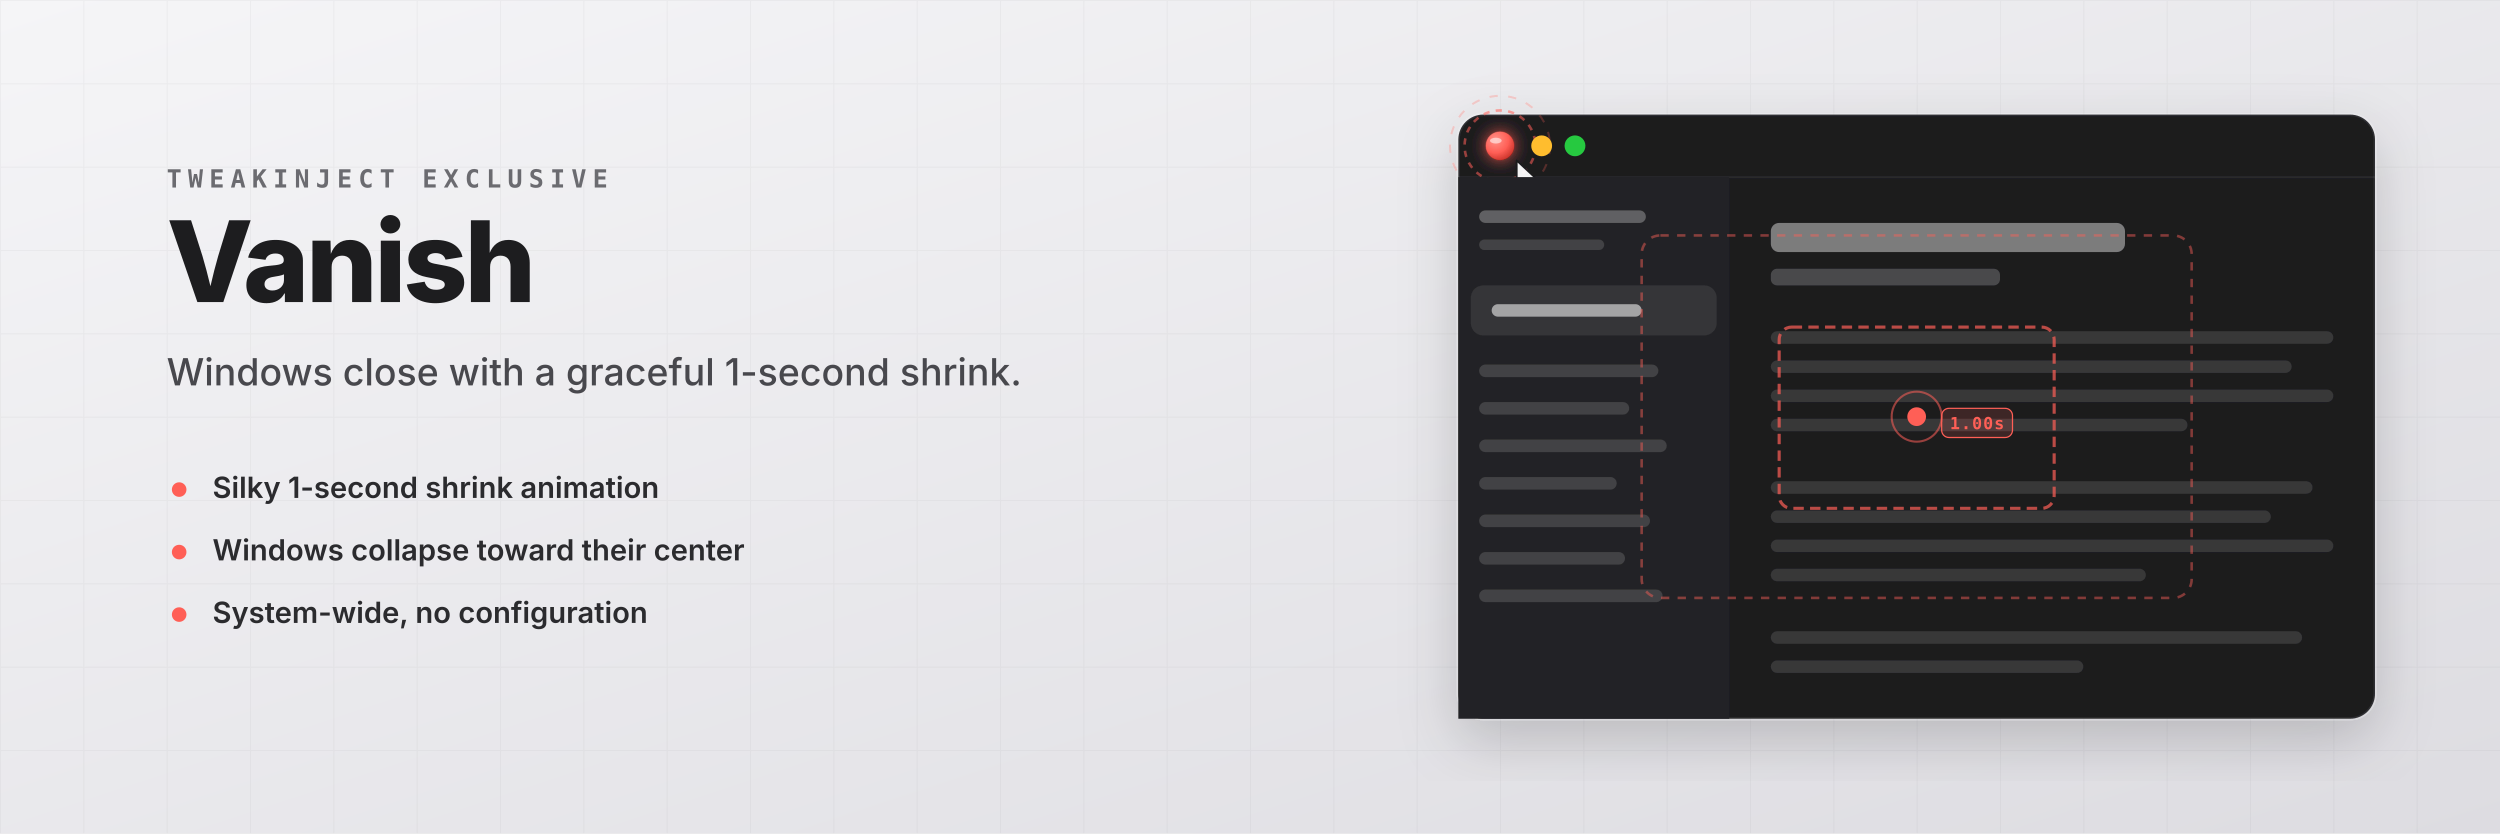
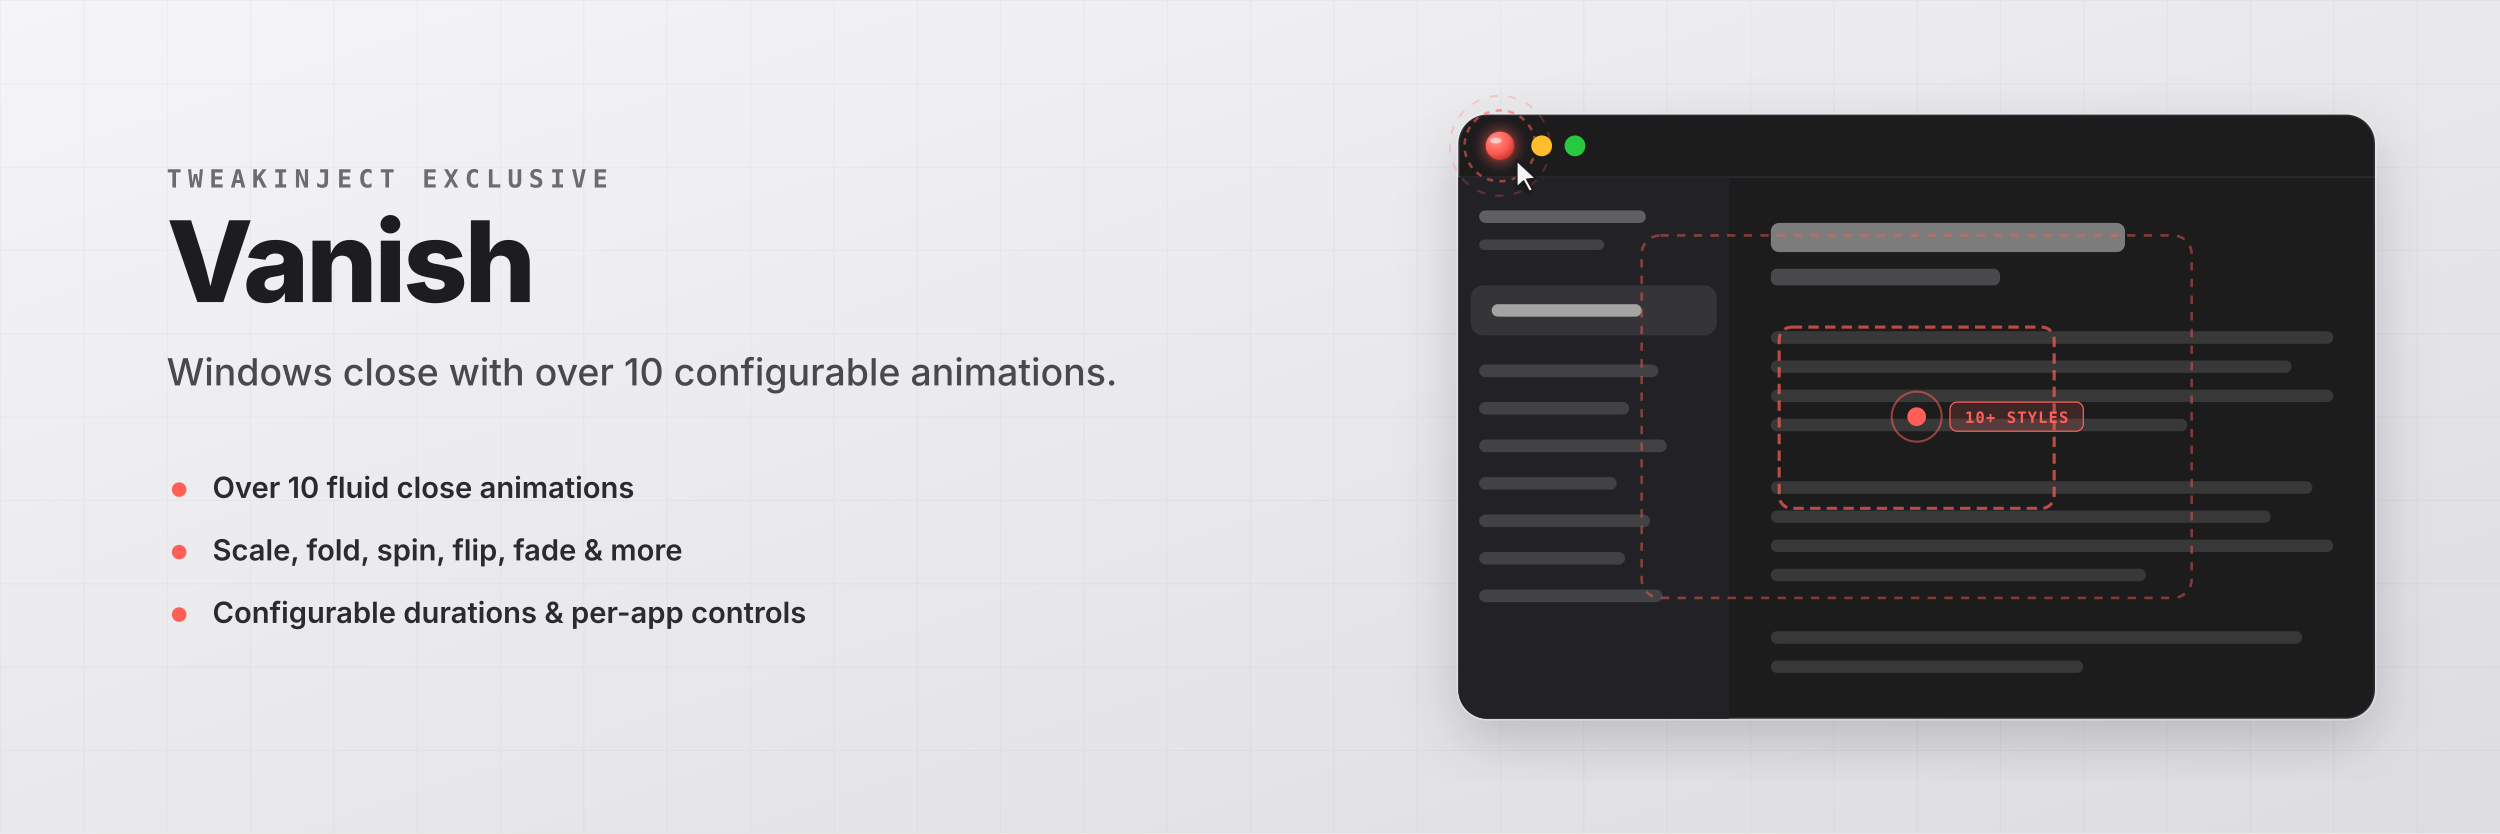
<svg xmlns="http://www.w3.org/2000/svg" id="vanish-full-svg" viewBox="0 0 1200 400" width="100%" height="100%">
  <defs>
    <linearGradient id="vn-bg-full" x1="0%" y1="0%" x2="100%" y2="100%">
      <stop offset="0%" stop-color="#F5F5F7" />
      <stop offset="100%" stop-color="#DDDCE1" />
    </linearGradient>
    <pattern id="vn-grid-full" width="40" height="40" patternUnits="userSpaceOnUse">
      <path d="M 40 0 L 0 0 0 40" fill="none" stroke="#000000" stroke-opacity="0.035" stroke-width="1" />
    </pattern>
    <filter id="vn-window-shadow-full" x="-10%" y="-10%" width="120%" height="120%">
      <feDropShadow dx="0" dy="10" stdDeviation="14" flood-color="#000000" flood-opacity="0.18" />
    </filter>
    <filter id="vn-red-glow-full" x="-100%" y="-100%" width="300%" height="300%">
      <feDropShadow dx="0" dy="0" stdDeviation="3.5" flood-color="#FF5F56" flood-opacity="0.8" />
    </filter>
+     <filter id="vn-cursor-shadow-full" x="-30%" y="-30%" width="160%" height="160%">
+       <feDropShadow dx="0" dy="1.5" stdDeviation="1.5" flood-color="#000000" flood-opacity="0.4" />
+     </filter>
    <radialGradient id="vn-red-btn-full" cx="35%" cy="30%" r="80%">
      <stop offset="0%" stop-color="#FF9188" />
      <stop offset="55%" stop-color="#FF5F56" />
      <stop offset="100%" stop-color="#C22B22" />
    </radialGradient>
+     <clipPath id="vn-window-clip-full">
+       <rect width="440" height="290" rx="14" />
+     </clipPath>
  </defs>
  <rect width="1200" height="400" fill="url(#vn-bg-full)" />
  <rect width="1200" height="400" fill="url(#vn-grid-full)" />
  <g transform="translate(80, 0)">
    <text x="0" y="90" fill="#6B6B70" font-family="ui-monospace, monospace" font-size="12" font-weight="700" letter-spacing="3">TWEAKINJECT EXCLUSIVE</text>
    <text x="0" y="145" fill="#1D1D1F" font-family="-apple-system, BlinkMacSystemFont, sans-serif" font-size="54" font-weight="800" letter-spacing="-1.5">Vanish</text>
-     <text x="0" y="185" fill="#48484D" font-family="-apple-system, BlinkMacSystemFont, sans-serif" font-size="18" font-weight="500">Windows close with a graceful 1-second shrink.</text>
+     <text x="0" y="185" fill="#48484D" font-family="-apple-system, BlinkMacSystemFont, sans-serif" font-size="18" font-weight="500">Windows close with over 10 configurable animations.</text>
    <g transform="translate(0, 225)">
      <circle cx="6" cy="10" r="3.5" fill="#FF5F56" />
-       <text x="22" y="14" fill="#2B2B2E" font-family="-apple-system, BlinkMacSystemFont, sans-serif" font-size="14" font-weight="600">Silky 1-second shrink animation</text>
+       <text x="22" y="14" fill="#2B2B2E" font-family="-apple-system, BlinkMacSystemFont, sans-serif" font-size="14" font-weight="600">Over 10 fluid close animations</text>
      <circle cx="6" cy="40" r="3.5" fill="#FF5F56" />
-       <text x="22" y="44" fill="#2B2B2E" font-family="-apple-system, BlinkMacSystemFont, sans-serif" font-size="14" font-weight="600">Windows collapse toward their center</text>
+       <text x="22" y="44" fill="#2B2B2E" font-family="-apple-system, BlinkMacSystemFont, sans-serif" font-size="14" font-weight="600">Scale, fold, spin, flip, fade &amp; more</text>
      <circle cx="6" cy="70" r="3.5" fill="#FF5F56" />
-       <text x="22" y="74" fill="#2B2B2E" font-family="-apple-system, BlinkMacSystemFont, sans-serif" font-size="14" font-weight="600">System-wide, no configuration</text>
+       <text x="22" y="74" fill="#2B2B2E" font-family="-apple-system, BlinkMacSystemFont, sans-serif" font-size="14" font-weight="600">Configurable durations &amp; per-app controls</text>
    </g>
  </g>
  <g transform="translate(700, 55)" filter="url(#vn-window-shadow-full)">
-     <rect width="440" height="290" rx="12" fill="#1C1C1E" stroke="rgba(255,255,255,0.08)" stroke-width="1.5" />
-     <line x1="0" y1="30" x2="440" y2="30" stroke="rgba(255,255,255,0.06)" stroke-width="1" />
+     <rect width="440" height="290" rx="14" fill="#1C1C1E" stroke="rgba(255,255,255,0.08)" stroke-width="1.5" />
+     <g clip-path="url(#vn-window-clip-full)">
+       <line x1="0" y1="30" x2="440" y2="30" stroke="rgba(255,255,255,0.06)" stroke-width="1" />
+       <rect x="0" y="30" width="130" height="260" fill="#242427" />
+       <rect x="10" y="46" width="80" height="6" rx="3" fill="rgba(255,255,255,0.28)" />
+       <rect x="10" y="60" width="60" height="5" rx="2.5" fill="rgba(255,255,255,0.14)" />
+       <rect x="6" y="82" width="118" height="24" rx="6" fill="rgba(255,255,255,0.08)" />
+       <rect x="16" y="91" width="72" height="6" rx="3" fill="rgba(255,255,255,0.55)" />
+       <rect x="10" y="120" width="86" height="6" rx="3" fill="rgba(255,255,255,0.14)" />
+       <rect x="10" y="138" width="72" height="6" rx="3" fill="rgba(255,255,255,0.14)" />
+       <rect x="10" y="156" width="90" height="6" rx="3" fill="rgba(255,255,255,0.14)" />
+       <rect x="10" y="174" width="66" height="6" rx="3" fill="rgba(255,255,255,0.14)" />
+       <rect x="10" y="192" width="82" height="6" rx="3" fill="rgba(255,255,255,0.14)" />
+       <rect x="10" y="210" width="70" height="6" rx="3" fill="rgba(255,255,255,0.14)" />
+       <rect x="10" y="228" width="88" height="6" rx="3" fill="rgba(255,255,255,0.14)" />
+       <rect x="150" y="52" width="170" height="14" rx="4" fill="rgba(255,255,255,0.42)" />
+       <rect x="150" y="74" width="110" height="8" rx="3" fill="rgba(255,255,255,0.2)" />
+       <rect x="150" y="104" width="270" height="6" rx="3" fill="rgba(255,255,255,0.12)" />
+       <rect x="150" y="118" width="250" height="6" rx="3" fill="rgba(255,255,255,0.12)" />
+       <rect x="150" y="132" width="270" height="6" rx="3" fill="rgba(255,255,255,0.12)" />
+       <rect x="150" y="146" width="200" height="6" rx="3" fill="rgba(255,255,255,0.12)" />
+       <rect x="150" y="176" width="260" height="6" rx="3" fill="rgba(255,255,255,0.12)" />
+       <rect x="150" y="190" width="240" height="6" rx="3" fill="rgba(255,255,255,0.12)" />
+       <rect x="150" y="204" width="270" height="6" rx="3" fill="rgba(255,255,255,0.12)" />
+       <rect x="150" y="218" width="180" height="6" rx="3" fill="rgba(255,255,255,0.12)" />
+       <rect x="150" y="248" width="255" height="6" rx="3" fill="rgba(255,255,255,0.12)" />
+       <rect x="150" y="262" width="150" height="6" rx="3" fill="rgba(255,255,255,0.12)" />
+       <rect x="88" y="58" width="264" height="174" rx="9" fill="none" stroke="#FF5F56" stroke-width="1.25" stroke-dasharray="4 4" opacity="0.45" />
+       <rect x="154" y="102" width="132" height="87" rx="6" fill="none" stroke="#FF5F56" stroke-width="1.5" stroke-dasharray="5 3" opacity="0.7" />
+       <circle cx="220" cy="145" r="12" fill="none" stroke="#FF5F56" stroke-width="1" opacity="0.55" />
+       <circle cx="220" cy="145" r="4.5" fill="#FF5F56" />
+       <g transform="translate(236, 138)">
+         <rect x="0" y="0" width="64" height="14" rx="3.5" fill="rgba(255, 95, 86, 0.15)" stroke="#FF5F56" stroke-width="0.6" />
+         <text x="32" y="10" fill="#FF5F56" font-family="ui-monospace, monospace" font-size="7.5" font-weight="700" letter-spacing="0.5" text-anchor="middle">10+ STYLES</text>
+       </g>
+     </g>
    <circle cx="20" cy="15" r="17" fill="none" stroke="#FF5F56" stroke-width="1.25" stroke-dasharray="3 3" opacity="0.55" />
    <circle cx="20" cy="15" r="24" fill="none" stroke="#FF5F56" stroke-width="1" stroke-dasharray="4 5" opacity="0.25" />
    <g filter="url(#vn-red-glow-full)">
      <circle cx="20" cy="15" r="7" fill="url(#vn-red-btn-full)" />
      <circle cx="20" cy="15" r="7" fill="none" stroke="rgba(0,0,0,0.25)" stroke-width="0.5" />
      <ellipse cx="18" cy="12.5" rx="2.8" ry="1.4" fill="rgba(255,255,255,0.55)" />
    </g>
    <circle cx="40" cy="15" r="5" fill="#FFBD2E" />
    <circle cx="56" cy="15" r="5" fill="#27C93F" />
-     <g transform="translate(28, 22)" opacity="0.95">
+     <g transform="translate(28, 22)" opacity="0.95" filter="url(#vn-cursor-shadow-full)">
      <path d="M 0 0 L 0 13 L 3.3 10 L 6 15 L 7.8 14.2 L 5 9.1 L 9.3 8.7 Z" fill="#FFFFFF" stroke="#1A1A1E" stroke-width="0.9" stroke-linejoin="round" />
-     </g>
-     <rect x="0" y="30" width="130" height="260" fill="#242427" />
-     <rect x="10" y="46" width="80" height="6" rx="3" fill="rgba(255,255,255,0.28)" />
-     <rect x="10" y="60" width="60" height="5" rx="2.5" fill="rgba(255,255,255,0.14)" />
-     <rect x="6" y="82" width="118" height="24" rx="6" fill="rgba(255,255,255,0.08)" />
-     <rect x="16" y="91" width="72" height="6" rx="3" fill="rgba(255,255,255,0.55)" />
-     <rect x="10" y="120" width="86" height="6" rx="3" fill="rgba(255,255,255,0.14)" />
-     <rect x="10" y="138" width="72" height="6" rx="3" fill="rgba(255,255,255,0.14)" />
-     <rect x="10" y="156" width="90" height="6" rx="3" fill="rgba(255,255,255,0.14)" />
-     <rect x="10" y="174" width="66" height="6" rx="3" fill="rgba(255,255,255,0.14)" />
-     <rect x="10" y="192" width="82" height="6" rx="3" fill="rgba(255,255,255,0.14)" />
-     <rect x="10" y="210" width="70" height="6" rx="3" fill="rgba(255,255,255,0.14)" />
-     <rect x="10" y="228" width="88" height="6" rx="3" fill="rgba(255,255,255,0.14)" />
-     <rect x="150" y="52" width="170" height="14" rx="4" fill="rgba(255,255,255,0.42)" />
-     <rect x="150" y="74" width="110" height="8" rx="3" fill="rgba(255,255,255,0.2)" />
-     <rect x="150" y="104" width="270" height="6" rx="3" fill="rgba(255,255,255,0.12)" />
-     <rect x="150" y="118" width="250" height="6" rx="3" fill="rgba(255,255,255,0.12)" />
-     <rect x="150" y="132" width="270" height="6" rx="3" fill="rgba(255,255,255,0.12)" />
-     <rect x="150" y="146" width="200" height="6" rx="3" fill="rgba(255,255,255,0.12)" />
-     <rect x="150" y="176" width="260" height="6" rx="3" fill="rgba(255,255,255,0.12)" />
-     <rect x="150" y="190" width="240" height="6" rx="3" fill="rgba(255,255,255,0.12)" />
-     <rect x="150" y="204" width="270" height="6" rx="3" fill="rgba(255,255,255,0.12)" />
-     <rect x="150" y="218" width="180" height="6" rx="3" fill="rgba(255,255,255,0.12)" />
-     <rect x="150" y="248" width="255" height="6" rx="3" fill="rgba(255,255,255,0.12)" />
-     <rect x="150" y="262" width="150" height="6" rx="3" fill="rgba(255,255,255,0.12)" />
-     <rect x="88" y="58" width="264" height="174" rx="9" fill="none" stroke="#FF5F56" stroke-width="1.25" stroke-dasharray="4 4" opacity="0.45" />
-     <rect x="154" y="102" width="132" height="87" rx="6" fill="none" stroke="#FF5F56" stroke-width="1.5" stroke-dasharray="5 3" opacity="0.7" />
-     <circle cx="220" cy="145" r="12" fill="none" stroke="#FF5F56" stroke-width="1" opacity="0.55" />
-     <circle cx="220" cy="145" r="4.5" fill="#FF5F56" />
-     <g transform="translate(232, 141)">
-       <rect x="0" y="0" width="34" height="14" rx="3.5" fill="rgba(255, 95, 86, 0.15)" stroke="#FF5F56" stroke-width="0.6" />
-       <text x="17" y="10" fill="#FF5F56" font-family="ui-monospace, monospace" font-size="8" font-weight="700" letter-spacing="0.5" text-anchor="middle">1.00s</text>
    </g>
  </g>
</svg>
